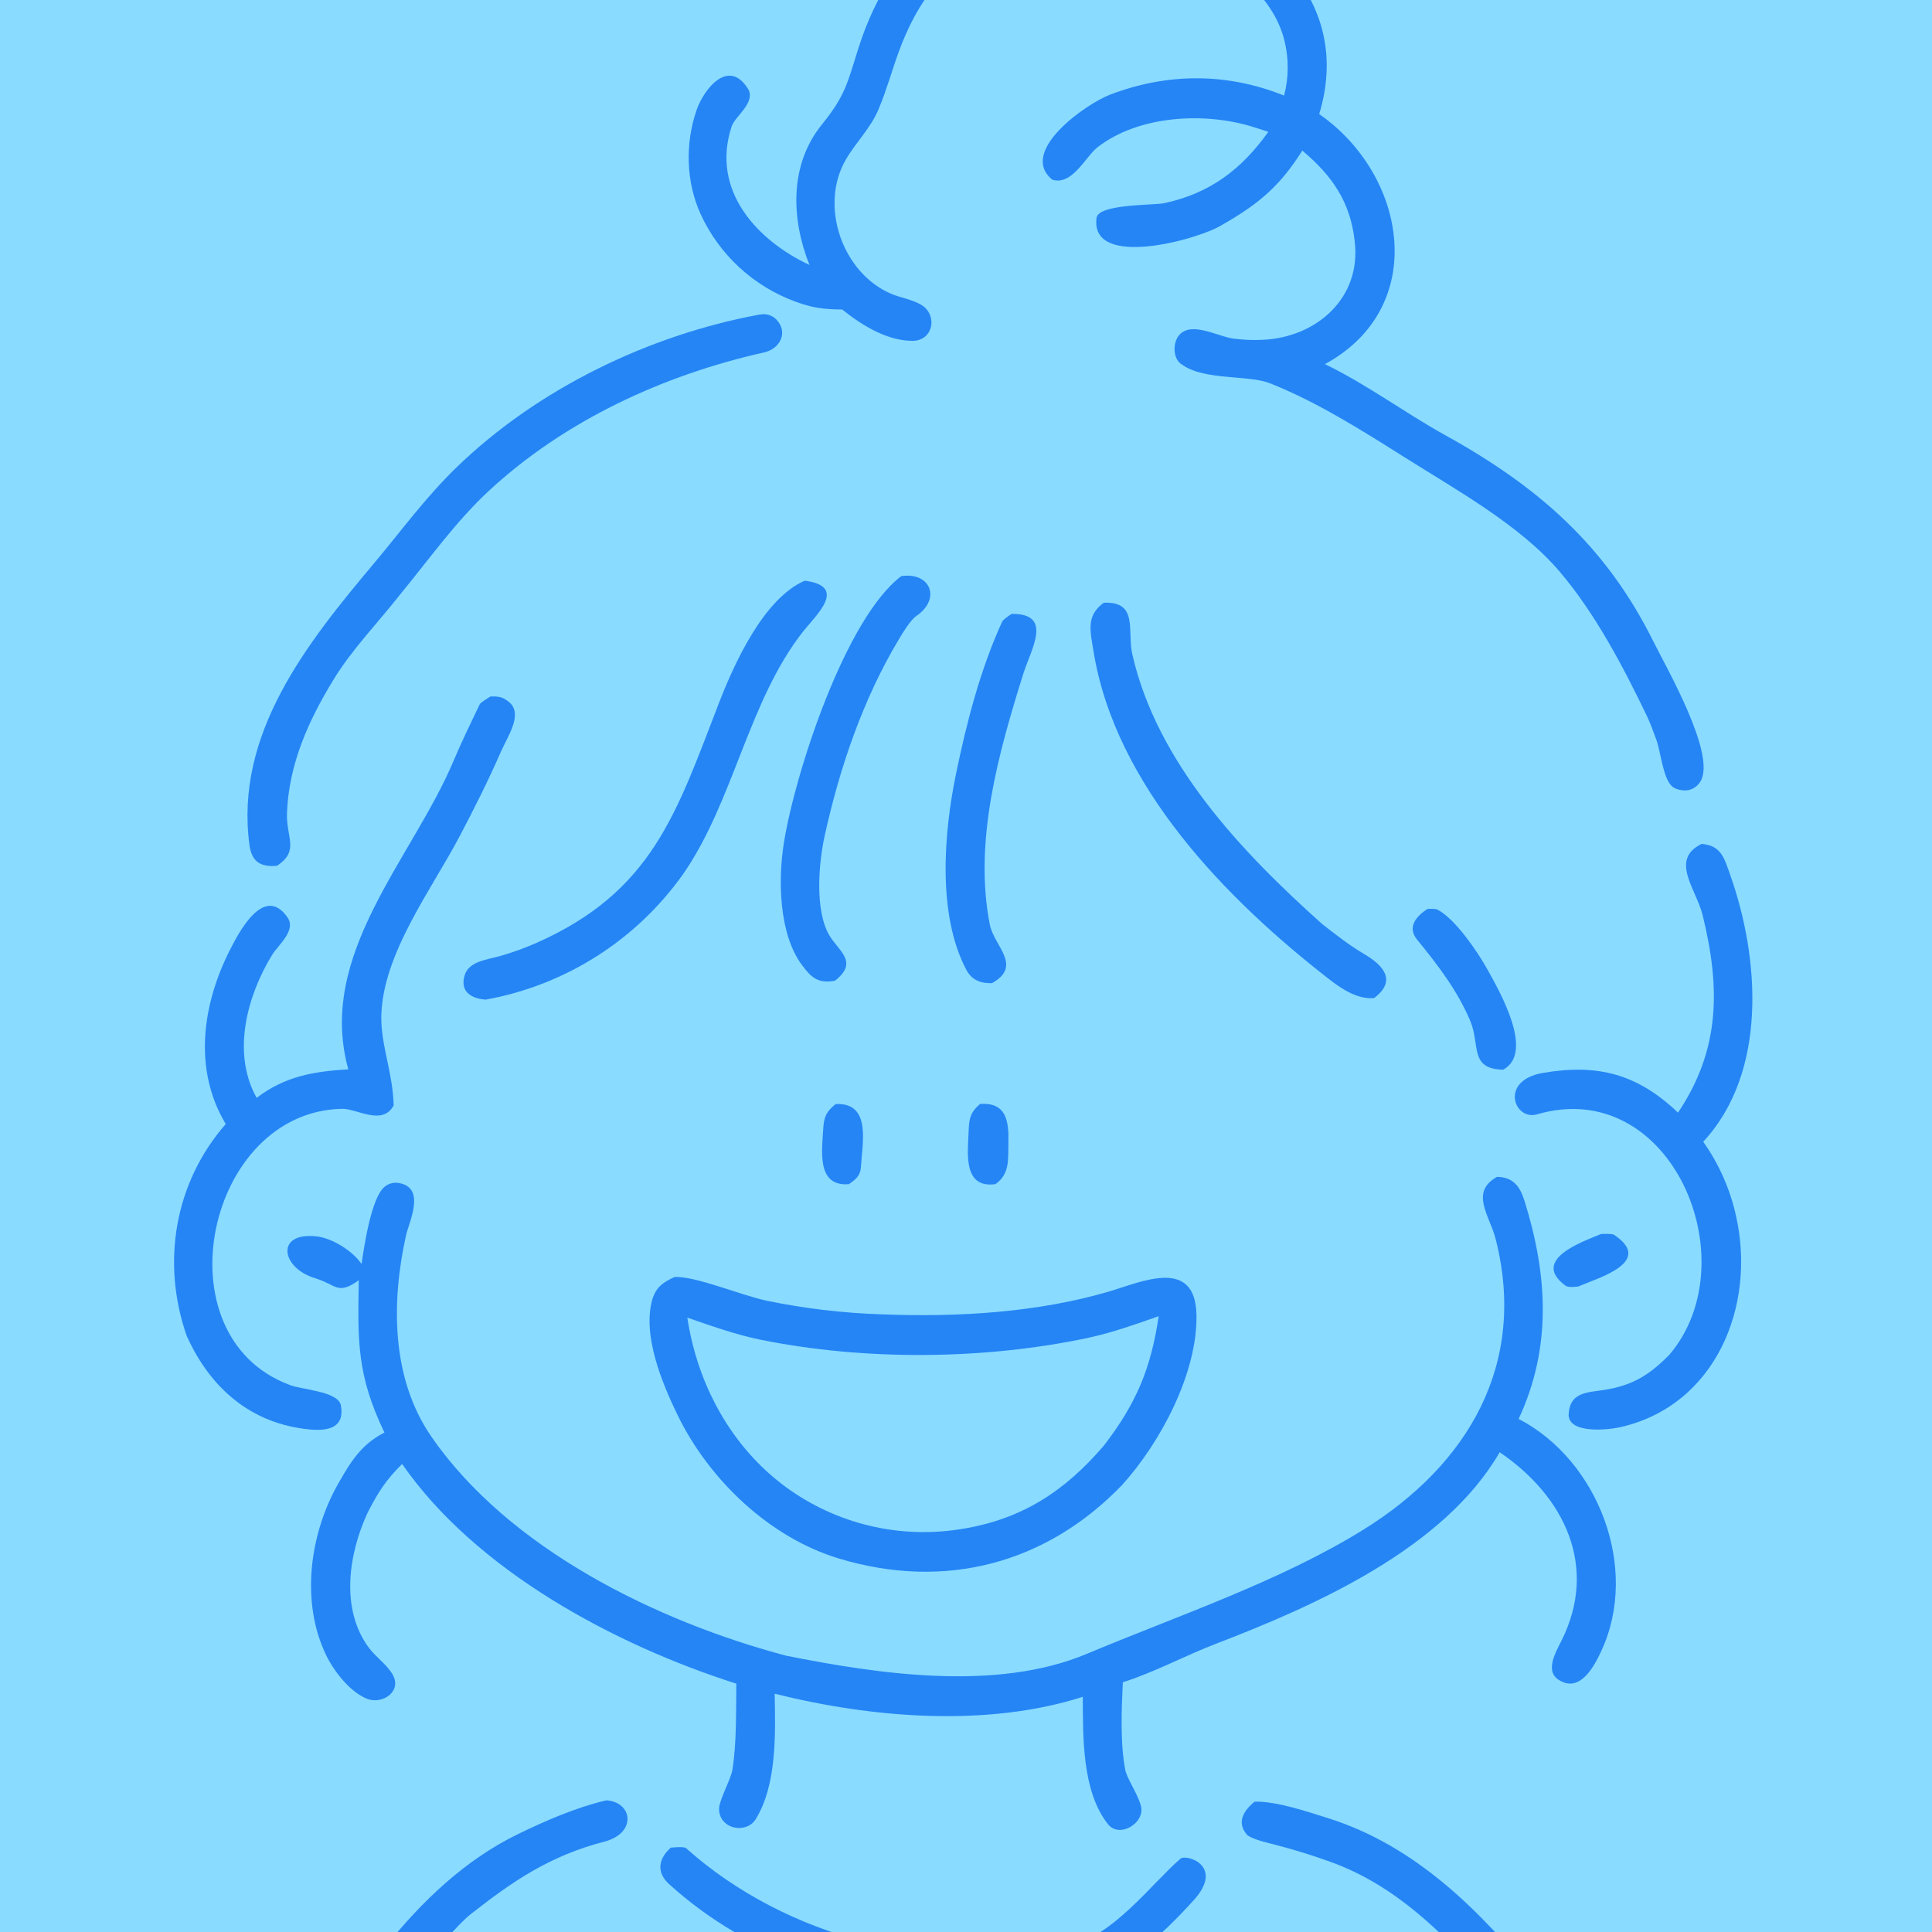
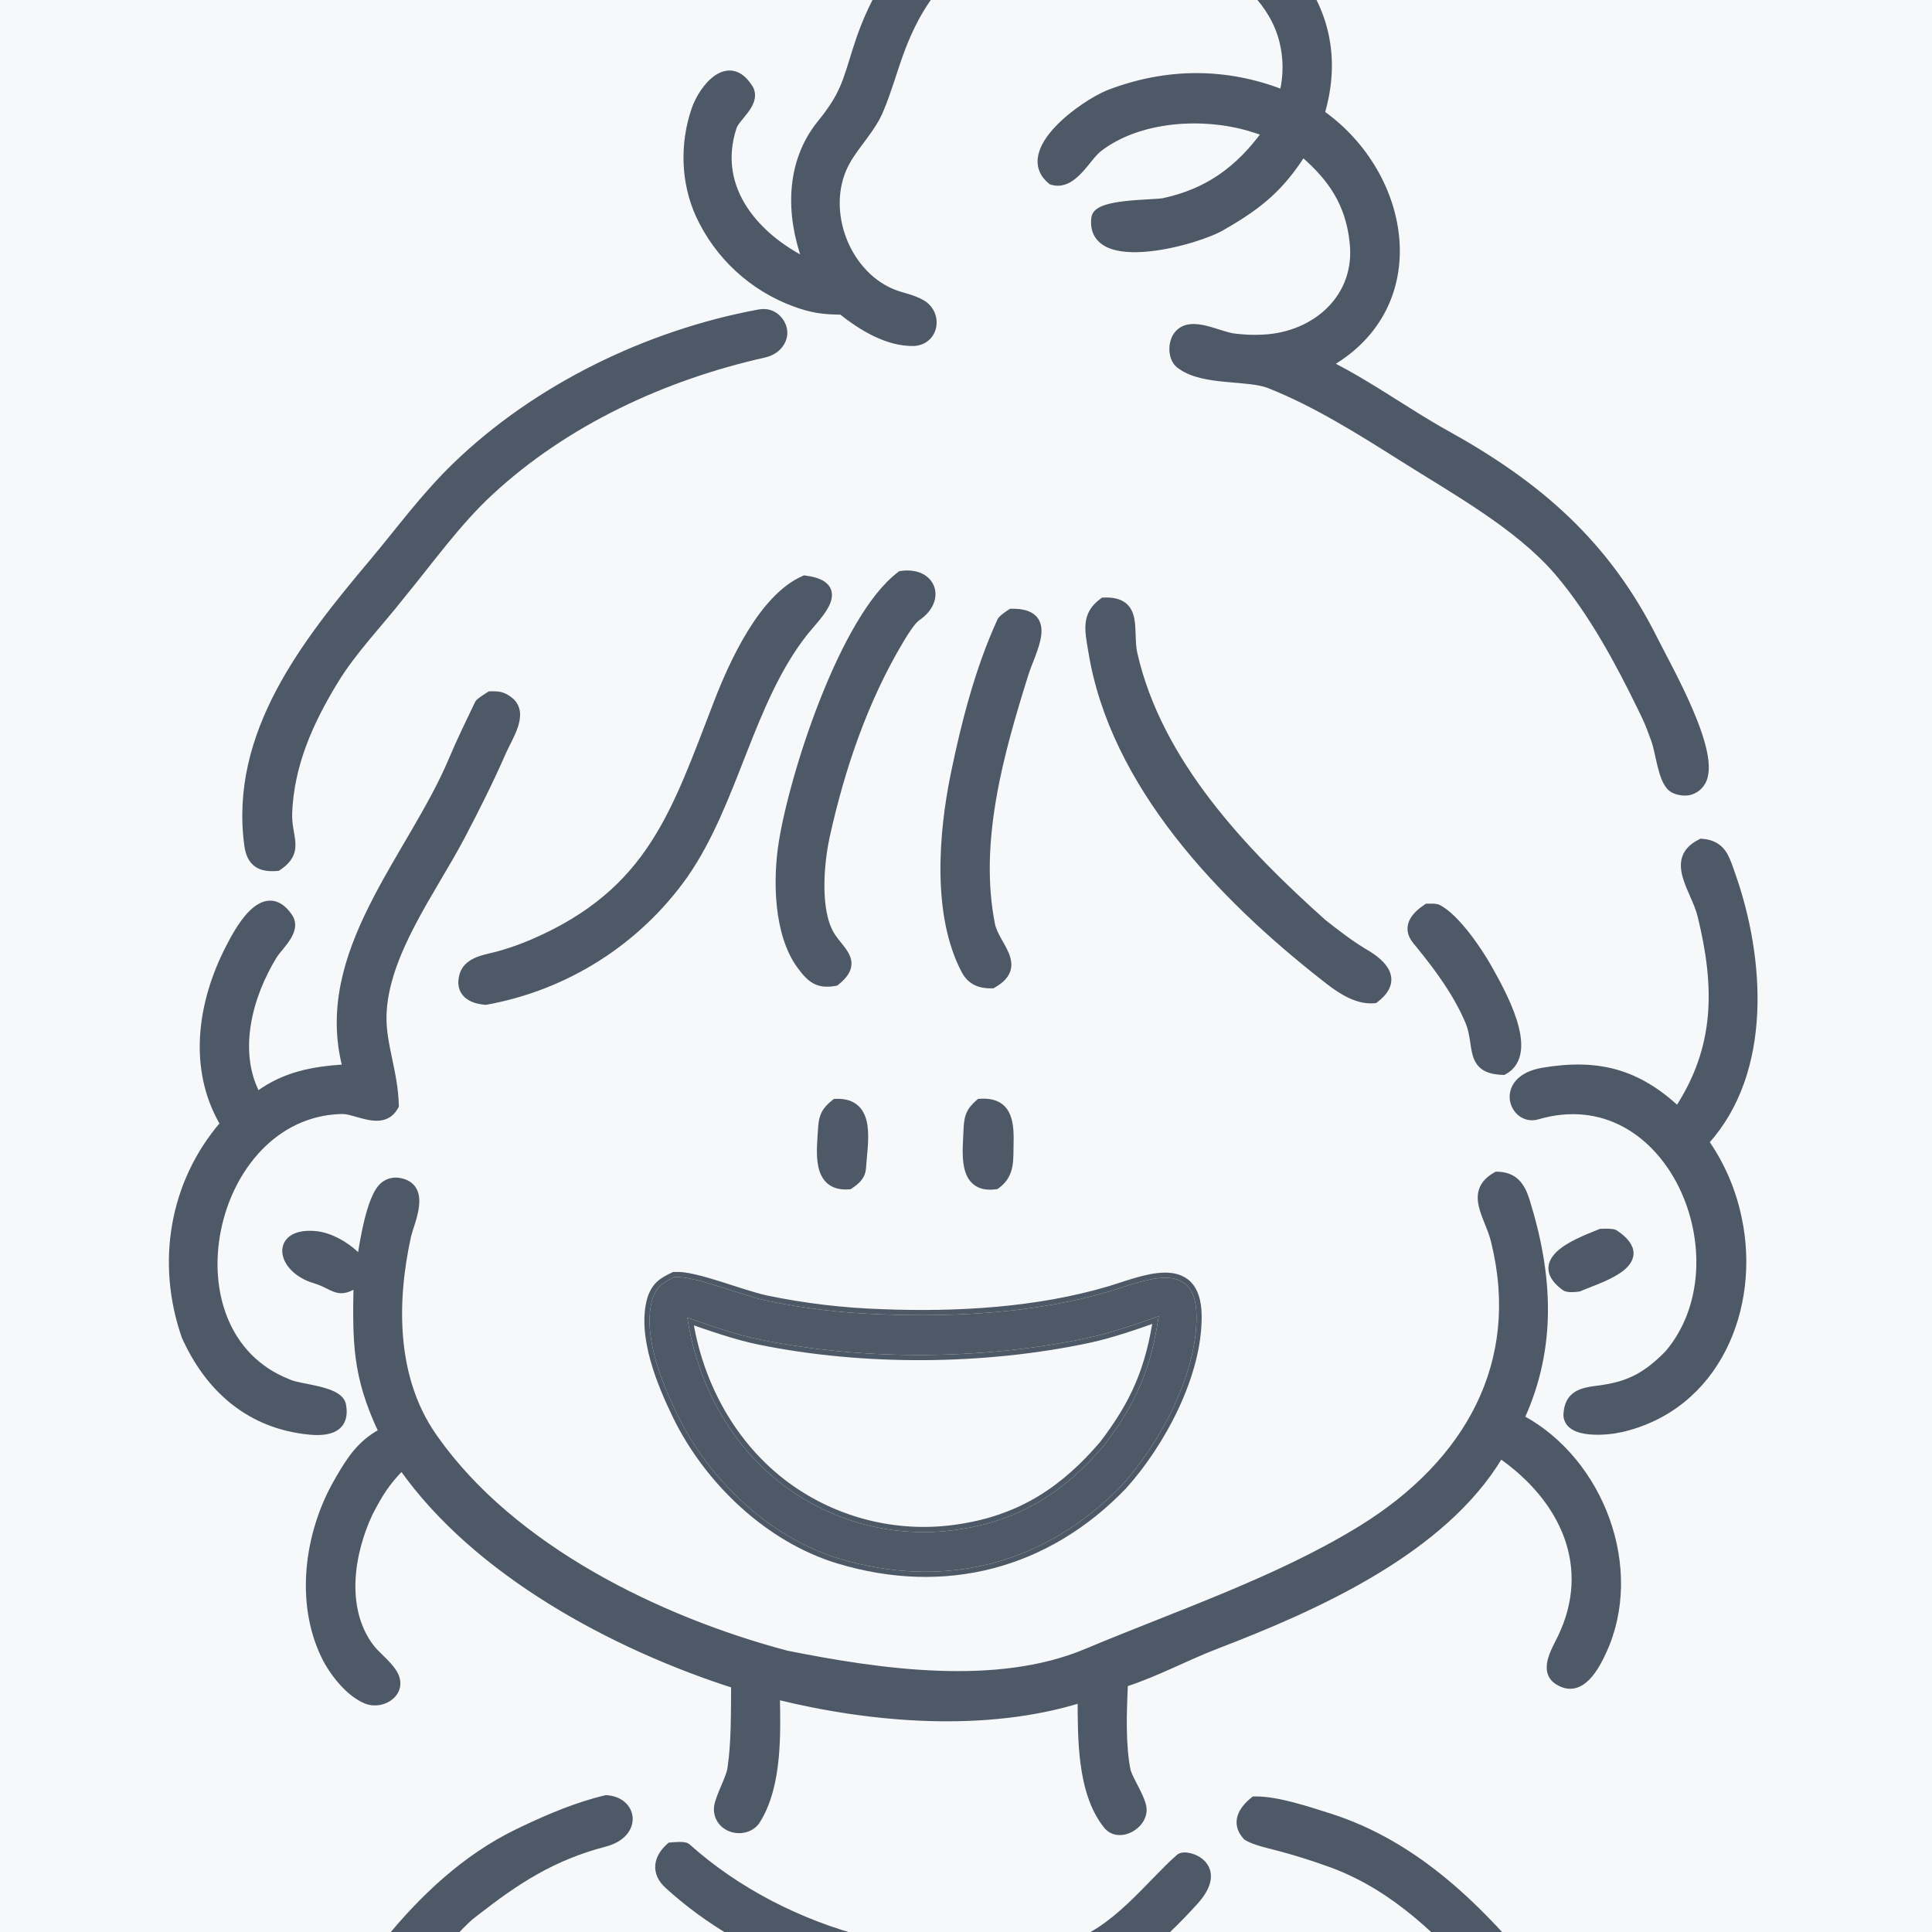
<svg xmlns="http://www.w3.org/2000/svg" width="746" height="746" viewBox="0 0 746 746" fill="none">
  <g clip-path="url(#clip0_689_387)">
-     <rect width="1254" height="1254" transform="translate(-254 -254)" fill="#89DBFF" />
-     <path d="M260.437 493.103C268.454 492.65 285.695 499.998 295.842 502.202C310.527 505.245 325.446 507.021 340.434 507.505C369.449 508.656 400.738 506.874 428.665 498.559C440.905 494.916 461.698 485.309 461.992 507.946C462.286 530.43 448.044 557.034 433.294 573.377C403.964 603.851 364.875 614.144 323.951 601.794C297.09 593.693 273.791 571.362 261.651 546.429C255.753 534.312 247.892 515.569 251.902 501.645C253.501 496.759 256.08 495.142 260.437 493.103ZM447.401 508.221C438.908 511.21 429.203 514.651 420.325 516.543C379.986 525.127 333.652 525.469 293.238 517.216C284.279 515.385 273.868 511.724 265.395 508.766C269.277 534.52 282.293 558.669 303.472 574.221C323.043 588.525 347.553 594.348 371.469 590.362C394.7 586.627 411.238 575.703 426.27 558.142C438.792 541.867 444.431 528.323 447.401 508.221Z" fill="#2585F5" />
-     <path d="M416.988 -45.558C430.226 -45.865 442.386 -44.856 454.908 -40.257C491.756 -26.724 521.955 2.372 509.385 44.052C543.313 67.604 551.989 118.628 511.607 140.595C527.889 148.513 542.786 159.601 557.922 167.972C593.736 187.785 619.967 210.546 638.403 247.659C643.541 258.002 662.896 291.546 656.558 301.793C655.548 303.451 653.907 304.631 652.015 305.064C650.215 305.465 647.245 304.944 645.849 303.832C642.108 300.852 641.324 290.358 639.506 285.489C638.171 281.915 637.558 280.015 636.009 276.666C626.855 257.575 615.889 236.681 602.057 220.515C586.737 202.605 561.896 188.927 542.094 176.412C525.88 166.165 508.019 154.928 490.262 147.959C481.911 144.684 465.17 146.987 456.482 140.836C452.796 138.773 452.716 132.321 455.361 129.332C460.174 123.889 470.369 130.079 476.498 130.78C480.778 131.269 483.497 131.403 487.691 131.207C508.332 130.243 525.739 115.088 523.088 93.159C521.417 77.899 514.332 67.806 502.864 58.146C494.561 71.237 486.907 78.285 471.765 86.904C462.733 92.52 420.833 104.1 423.399 84.166C424.097 78.763 444.664 79.311 449.403 78.49C467.16 74.678 479.314 65.506 489.742 50.904C487.501 50.152 485.248 49.432 482.982 48.745C464.527 43.249 439.643 44.638 423.876 56.786C419.125 60.449 414.086 71.774 406.322 69.381C393.041 58.543 419.229 40.124 428.714 36.519C450.977 28.055 473.853 28.083 495.816 36.902C497.659 29.937 497.702 22.62 495.951 15.633C492.173 0.677 480.233 -9.56 467.515 -17.268C445.895 -30.369 421.727 -33.221 397.364 -27.164C370.888 -20.583 356.176 -4.997 346.988 20.131C344.369 27.297 342.344 34.749 339.399 41.783C336.412 49.287 330.489 54.869 326.537 61.732C316.274 79.554 325.281 105.38 344.023 113.407C347.82 115.034 351.915 115.516 355.601 117.638C361.966 121.304 360.668 131.018 352.948 131.598C342.871 131.865 332.844 125.65 325.188 119.502C318.222 119.467 313.72 118.914 307.06 116.438C290.872 110.492 277.722 98.336 270.524 82.663C264.961 70.409 264.407 55.677 269.004 42.394C271.738 34.495 281.516 21.83 289.117 34.803C291.387 40.038 283.807 44.876 282.499 48.85C274.353 73.59 292.396 92.874 312.573 102.318C305.563 84.786 304.625 63.807 317.361 48.071C326.511 36.765 327.2 32.01 331.503 18.482C344.916 -23.684 373.949 -42.618 416.988 -45.558Z" fill="#2585F5" />
-     <path d="M578.03 454.424C584.264 454.522 586.878 458.025 588.672 463.762C597.624 492.393 599.241 520.339 586.388 547.887C617.151 563.868 633.162 605.541 618.326 637.461C615.571 643.394 610.201 653.595 602.259 648.868C596.185 645.512 600.735 637.938 603.025 633.334C617.046 605.162 604.458 578.018 579.071 560.751C557.5 598.047 507.707 620.047 469.506 634.705C457.547 639.291 445.748 645.733 433.557 649.566C433.055 660.067 432.461 673.623 434.641 684.094C436.19 688.625 439.472 692.966 440.611 697.595C441.982 704.085 432.192 709.835 427.875 704.434C417.649 691.662 418.207 670.194 418.09 655.193C380.985 667.053 336.517 663.343 299.118 653.987C299.415 669.178 300.061 689.243 291.716 702.561C289.211 706.559 282.993 706.92 279.665 703.54C278.197 702.059 277.473 699.995 277.695 697.92C278.057 694.356 282.257 686.91 282.83 683.243C284.455 672.84 284.188 660.685 284.313 650.105C237.367 635.128 183.848 606.521 155.268 565.276C148.816 571.699 146.148 576.01 141.989 584C134.657 599.73 131.286 621.149 142.378 636.175C144.958 639.671 149.001 642.42 151.391 646.21C155.592 652.878 147.88 658.261 141.807 655.989C135.25 653.423 129.008 645.433 125.974 639.187C115.952 618.553 119.568 592.217 130.677 572.734C135.544 564.192 139.556 557.72 148.437 553.146C137.852 530.993 138.096 518.202 138.539 494.322C130.353 500.286 129.853 496.006 121.728 493.575C108.404 489.601 106.223 475.53 122.375 477.423C128.269 478.114 136.126 482.952 139.607 488.064C140.615 481.139 143.356 462.568 148.458 458.288C149.934 457.039 151.876 456.488 153.788 456.763C164.72 458.435 157.932 471.716 156.728 477.196C151.143 502.576 150.925 532.089 166.565 554.732C196.505 598.089 253.541 626.035 303.552 639.316C339.557 646.486 384.91 653.191 419.713 638.575C455.006 623.757 494.016 610.721 526.297 590.748C567.113 565.484 589.756 526.486 577.516 478.421C575.189 469.297 567.419 460.407 578.03 454.424Z" fill="#2585F5" />
-     <path d="M189.333 268.939C192.422 268.882 193.877 268.96 196.422 270.968C202.215 275.54 196.052 284.232 193.468 290.146C188.663 301.145 183.122 312.186 177.491 322.88C166.628 343.507 147.751 368.328 147.238 392.263C146.997 403.48 151.687 414.061 151.997 426.834C147.658 434.879 137.901 428.034 132.025 428.144C79.728 429.197 61.321 515.655 111.58 534.661C115.745 536.571 130.108 537.061 131.57 542.382C133.39 551.444 126.431 552.601 119.677 551.964C96.917 549.815 81.144 535.995 72.052 515.722C62.246 487.446 67.371 456.677 87.167 434.016C74.47 412.928 78.1 387.493 89.069 366.246C91.936 360.693 101.885 341.005 111.032 354.272C114.489 359.284 107.458 364.795 104.993 368.836C95.499 384.407 89.603 406.003 98.674 423.123L99.1 423.913C110.045 415.58 121.03 413.718 134.495 412.898C122.162 368.555 159.224 331.572 175.18 293.69C178.231 286.448 181.839 279.015 185.237 271.937C185.527 271.334 188.609 269.398 189.333 268.939Z" fill="#2585F5" />
-     <path d="M657.03 325.865C664.629 326.472 665.767 331.305 668.076 337.814C679.477 369.969 682.612 413.982 657.661 440.856C663.784 449.508 668.1 459.298 670.36 469.652C678.142 504.358 662.424 542.835 625.459 551.113C620.843 552.148 605.909 553.685 605.682 546.368C605.976 538.935 610.636 537.826 617.016 537.03C629.145 535.524 635.991 531.82 644.527 523.186C675.466 486.987 645.304 415.108 593.448 430.287C584.741 432.835 578.741 417.172 595.824 414.269C617.065 410.669 632.287 414.735 647.931 429.62C664.316 405.195 664.292 381.309 657.434 353.36C654.954 343.259 644.594 331.966 657.03 325.865Z" fill="#2585F5" />
-     <path d="M292.942 121.526C293.572 121.435 293.977 121.357 294.582 121.325C296.528 121.239 298.418 121.989 299.775 123.385C304.427 128.18 301.335 134.667 295.06 136.072C256.146 144.787 217.95 162.394 188.563 189.713C175.972 201.418 165.607 216.044 154.7 229.297C146.133 240.263 135.845 250.75 128.639 262.659C119 278.442 111.571 295.074 110.821 313.78C110.429 323.566 115.795 328.372 106.974 334.302C100.647 334.854 97.201 332.809 96.321 326.266C90.552 283.371 118.532 248.322 144.339 217.607C155.019 204.896 164.203 192.163 176.345 180.404C207.557 150.174 250.419 129.42 292.942 121.526Z" fill="#2585F5" />
-     <path d="M259.035 713.423C260.105 713.325 264.146 712.952 264.888 713.619C303.471 748.135 361.66 763.161 412.151 751.68C429.908 747.639 444.548 727.463 455.79 717.709C458.012 715.781 472.94 720.342 460.988 733.666C433.753 763.681 413.455 772.945 371.971 771.017C330.763 769.1 289.239 755.599 258.329 727.482C253.342 722.945 254.242 717.63 259.035 713.423Z" fill="#2585F5" />
-     <path d="M310.733 224.226C327.516 226.371 315.11 237.528 310.291 243.602C288.965 270.482 283.337 309.408 263.734 337.559C245.647 363.044 218.294 380.427 187.541 385.981C182.312 385.613 177.478 383.127 179.391 376.649C181.031 371.096 188.22 370.569 193.112 369.149C197.73 367.832 202.254 366.216 206.655 364.293C251.884 344.473 261.134 314.051 277.571 271.54C283.531 256.125 294.893 231.108 310.733 224.226Z" fill="#2585F5" />
-     <path d="M426.216 232.73C439.68 232.174 435.167 243.628 437.219 252.651C446.746 294.56 479.413 329 510.567 356.837C515.655 360.803 521.19 365.138 526.75 368.396C533.987 372.639 539.584 378.566 530.589 385.381C524.576 385.956 518.49 382.191 513.695 378.474C473.492 347.326 430.655 303.499 422.223 251.42C420.95 243.563 419.321 237.678 426.216 232.73Z" fill="#2585F5" />
-     <path d="M348.032 222.45C359.444 220.8 363.399 231.365 353.827 237.836C351.603 239.34 348.559 244.368 347.134 246.746C333.2 269.995 324.229 296.4 318.414 322.776C316.137 333.214 314.529 351.46 320.216 361.127C323.918 367.422 331.66 371.39 322.41 378.688C316.017 379.852 313.391 377.654 309.653 372.62C300.636 360.478 300.41 339.416 302.727 325.156C307.125 298.083 326.482 238.674 348.032 222.45Z" fill="#2585F5" />
-     <path d="M484.458 695.66C492.895 695.495 504.737 699.506 512.783 702.04C546.613 712.688 571.509 737.75 593.362 764.563C598.108 770.386 601.041 775.499 593.644 780.862C582.831 781.469 580.792 773.16 574.197 765.659C557.181 746.298 538.769 728.002 513.983 719.007C507.04 716.485 500.09 714.317 492.938 712.456C489.938 711.654 484.378 710.478 481.715 708.702C477.178 703.773 480.264 699.059 484.458 695.66Z" fill="#2585F5" />
-     <path d="M390.61 237.051C406.873 236.818 398.043 250.844 395.178 259.982C385.577 290.615 375.853 324.933 382.215 357.113C383.844 365.352 395.025 372.908 383.023 379.637C378.694 379.717 375.253 378.517 373.092 374.408C361.911 353.167 364.409 321.856 369.093 299.063C373.184 279.167 378.547 258.394 386.967 240.033C387.377 239.184 389.771 237.597 390.61 237.051Z" fill="#2585F5" />
-     <path d="M234.104 695.164C244.257 695.77 246.028 707.808 233.376 711.102C212.345 716.582 198.233 726.177 181.83 739.054C171.587 747.1 146.556 781.628 139.563 784.028C118.712 782.779 143.733 758.042 148.44 752.151C162.706 734.284 179.522 718.101 200.292 708.059C210.962 702.904 222.573 697.87 234.104 695.164Z" fill="#2585F5" />
-     <path d="M551.223 350.933C552.172 350.906 553.96 350.863 554.848 351.141C561.712 354.463 570.634 367.685 574.148 374.004C578.979 382.674 592.701 406.395 580.406 413.045C567.205 412.714 571.662 403.536 567.682 394.131C562.778 382.558 555.142 372.522 547.225 362.885C543.129 357.901 546.962 353.742 551.223 350.933Z" fill="#2585F5" />
-     <path d="M378.443 426.27C388.596 425.566 389.594 432.816 389.373 441.431C389.214 447.744 389.967 453.243 384.383 457.223C371.537 459.004 373.753 444.78 374.041 436.374C374.2 431.628 374.88 429.289 378.443 426.27Z" fill="#2585F5" />
-     <path d="M322.711 426.307C336.558 425.652 332.958 441.382 332.417 450.689C332.226 453.984 330.308 455.508 327.78 457.241C315.15 458.276 317.407 444.119 317.89 435.651C318.149 431.108 319.229 429.044 322.711 426.307Z" fill="#2585F5" />
-     <path d="M618.21 476.479C619.134 476.418 622.551 476.339 623.206 476.773C639.163 487.427 616.287 493.655 609.521 496.722C608.333 496.906 605.511 497.194 604.537 496.477C590.583 486.246 611.897 479.18 618.21 476.479Z" fill="#2585F5" />
+     <rect width="1254" height="1254" transform="translate(-254 -254)" fill="#F7F8FA" />
+     <mask id="path-1-outside-1_689_387" maskUnits="userSpaceOnUse" x="247.807" y="491.083" width="217" height="118" fill="black">
+       <rect fill="white" x="247.807" y="491.083" width="217" height="118" />
+       <path d="M260.438 493.104C268.455 492.651 285.695 499.998 295.842 502.202C310.527 505.246 325.446 507.021 340.434 507.505C369.449 508.656 400.737 506.874 428.665 498.559C440.904 494.916 461.699 485.309 461.993 507.946C462.287 530.429 448.044 557.034 433.293 573.376C403.964 603.851 364.875 614.143 323.951 601.793C297.09 593.692 273.79 571.362 261.651 546.429C255.753 534.311 247.892 515.569 251.902 501.645C253.501 496.759 256.081 495.143 260.438 493.104ZM447.401 508.221C438.908 511.209 429.203 514.65 420.325 516.542C379.986 525.127 333.652 525.47 293.238 517.216C284.279 515.385 273.867 511.723 265.395 508.766C269.277 534.519 282.294 558.669 303.473 574.222C323.044 588.525 347.553 594.348 371.469 590.362C394.7 586.626 411.238 575.703 426.27 558.142C438.792 541.867 444.431 528.323 447.401 508.221Z" />
+     </mask>
+     <path d="M260.438 493.104C268.455 492.651 285.695 499.998 295.842 502.202C310.527 505.246 325.446 507.021 340.434 507.505C369.449 508.656 400.737 506.874 428.665 498.559C440.904 494.916 461.699 485.309 461.993 507.946C462.287 530.429 448.044 557.034 433.293 573.376C403.964 603.851 364.875 614.143 323.951 601.793C297.09 593.692 273.79 571.362 261.651 546.429C255.753 534.311 247.892 515.569 251.902 501.645C253.501 496.759 256.081 495.143 260.438 493.104ZM447.401 508.221C438.908 511.209 429.203 514.65 420.325 516.542C379.986 525.127 333.652 525.47 293.238 517.216C284.279 515.385 273.867 511.723 265.395 508.766C269.277 534.519 282.294 558.669 303.473 574.222C323.044 588.525 347.553 594.348 371.469 590.362C394.7 586.626 411.238 575.703 426.27 558.142C438.792 541.867 444.431 528.323 447.401 508.221Z" fill="#4E5968" />
+     <path d="M260.438 493.104L260.325 491.107L259.94 491.129L259.59 491.292L260.438 493.104ZM295.842 502.202L295.418 504.157L295.427 504.159L295.436 504.161L295.842 502.202ZM340.434 507.505L340.513 505.507L340.506 505.506L340.499 505.506L340.434 507.505ZM428.665 498.559L428.094 496.642L428.094 496.642L428.665 498.559ZM461.993 507.946L459.993 507.972V507.972L461.993 507.946ZM433.293 573.376L434.734 574.763L434.757 574.74L434.778 574.716L433.293 573.376ZM323.951 601.793L324.529 599.879L324.528 599.878L323.951 601.793ZM261.651 546.429L259.853 547.304L259.853 547.304L261.651 546.429ZM251.902 501.645L250.001 501.023L249.99 501.057L249.98 501.091L251.902 501.645ZM447.401 508.221L449.379 508.513L449.864 505.234L446.737 506.334L447.401 508.221ZM420.325 516.542L420.741 518.498L420.742 518.498L420.325 516.542ZM293.238 517.216L292.837 519.176L292.838 519.176L293.238 517.216ZM265.395 508.766L266.054 506.878L262.923 505.785L263.417 509.064L265.395 508.766ZM303.473 574.222L302.289 575.834L302.293 575.837L303.473 574.222ZM371.469 590.362L371.152 588.387L371.14 588.389L371.469 590.362ZM426.27 558.142L427.789 559.442L427.823 559.403L427.855 559.361L426.27 558.142ZM260.438 493.104L260.551 495.101C262.268 495.004 264.627 495.326 267.482 495.975C270.305 496.616 273.468 497.542 276.745 498.566C283.21 500.585 290.228 503.03 295.418 504.157L295.842 502.202L296.267 500.248C291.309 499.171 284.634 496.84 277.938 494.748C274.634 493.716 271.35 492.752 268.368 492.074C265.419 491.404 262.617 490.978 260.325 491.107L260.438 493.104ZM295.842 502.202L295.436 504.161C310.233 507.227 325.266 509.017 340.37 509.504L340.434 507.505L340.499 505.506C325.625 505.026 310.82 503.264 296.248 500.244L295.842 502.202ZM340.434 507.505L340.355 509.504C369.484 510.659 401.016 508.878 429.235 500.476L428.665 498.559L428.094 496.642C400.459 504.87 369.414 506.653 340.513 505.507L340.434 507.505ZM428.665 498.559L429.235 500.476C430.796 500.011 432.491 499.452 434.218 498.889C435.958 498.322 437.747 497.746 439.548 497.227C443.177 496.181 446.718 495.41 449.816 495.397C452.9 495.385 455.291 496.121 456.954 497.817C458.635 499.531 459.923 502.581 459.993 507.972L461.993 507.946L463.993 507.92C463.916 501.991 462.494 497.754 459.811 495.017C457.109 492.261 453.482 491.382 449.8 491.397C446.134 491.412 442.162 492.311 438.441 493.383C436.567 493.924 434.721 494.519 432.979 495.086C431.225 495.658 429.593 496.196 428.094 496.642L428.665 498.559ZM461.993 507.946L459.993 507.972C460.135 518.811 456.764 530.777 451.472 542.118C446.188 553.444 439.05 564.014 431.809 572.036L433.293 573.376L434.778 574.716C442.288 566.396 449.646 555.493 455.097 543.81C460.541 532.142 464.145 519.564 463.993 507.919L461.993 507.946ZM433.293 573.376L431.852 571.989C403.045 601.921 364.736 612.012 324.529 599.879L323.951 601.793L323.373 603.708C365.014 616.274 404.883 605.78 434.734 574.763L433.293 573.376ZM323.951 601.793L324.528 599.878C298.287 591.964 275.386 570.071 263.449 545.553L261.651 546.429L259.853 547.304C272.195 572.653 295.893 595.42 323.373 603.708L323.951 601.793ZM261.651 546.429L263.449 545.554C260.518 539.532 257.141 531.945 254.988 524.18C252.825 516.376 251.97 508.636 253.824 502.198L251.902 501.645L249.98 501.091C247.824 508.577 248.894 517.171 251.134 525.248C253.384 533.365 256.886 541.209 259.853 547.304L261.651 546.429ZM251.902 501.645L253.803 502.267C254.515 500.09 255.393 498.78 256.485 497.783C257.629 496.737 259.116 495.931 261.286 494.915L260.438 493.104L259.59 491.292C257.403 492.316 255.421 493.337 253.786 494.83C252.099 496.372 250.888 498.313 250.001 501.023L251.902 501.645ZM447.401 508.221L446.737 506.334C438.211 509.334 428.636 512.726 419.908 514.586L420.325 516.542L420.742 518.498C429.771 516.574 439.605 513.084 448.065 510.108L447.401 508.221ZM420.325 516.542L419.908 514.586C379.834 523.114 333.778 523.454 293.638 515.257L293.238 517.216L292.838 519.176C333.526 527.485 380.138 527.139 420.741 518.498L420.325 516.542ZM293.238 517.216L293.638 515.257C284.839 513.458 274.565 509.848 266.054 506.878L265.395 508.766L264.736 510.654C273.17 513.598 283.72 517.312 292.837 519.176L293.238 517.216ZM265.395 508.766L263.417 509.064C267.367 535.269 280.624 559.925 302.289 575.834L303.473 574.222L304.657 572.61C283.963 557.414 271.187 533.77 267.373 508.468L265.395 508.766ZM303.473 574.222L302.293 575.837C322.298 590.457 347.351 596.409 371.798 592.334L371.469 590.362L371.14 588.389C347.756 592.286 323.79 586.593 304.653 572.607L303.473 574.222ZM371.469 590.362L371.787 592.336C395.573 588.512 412.512 577.289 427.789 559.442L426.27 558.142L424.751 556.841C409.963 574.116 393.827 584.741 371.152 588.387L371.469 590.362ZM426.27 558.142L427.855 559.361C440.588 542.811 446.361 528.947 449.379 508.513L447.401 508.221L445.422 507.929C442.502 527.699 436.995 540.922 424.685 556.922L426.27 558.142Z" fill="#4E5968" mask="url(#path-1-outside-1_689_387)" />
+     <path d="M416.965 -46.558C430.27 -46.867 442.569 -45.853 455.253 -41.196C473.794 -34.386 490.744 -23.635 501.48 -9.256C512.127 5.004 516.623 22.788 510.546 43.646C527.4 55.605 537.99 74.296 539.36 92.844C540.711 111.143 533.077 129.269 513.743 140.537C521.323 144.344 528.602 148.791 535.726 153.267C543.395 158.086 550.87 162.929 558.406 167.096C594.342 186.977 620.748 209.869 639.299 247.214C641.835 252.319 648.001 263.378 652.703 274.369C655.058 279.872 657.072 285.418 658.096 290.26C659.104 295.029 659.213 299.393 657.411 302.312L657.412 302.313C656.261 304.202 654.393 305.545 652.239 306.039L652.232 306.041C651.159 306.279 649.821 306.234 648.592 305.998C647.373 305.764 646.102 305.313 645.226 304.614C644.097 303.715 643.266 302.319 642.615 300.784C641.956 299.232 641.435 297.428 640.986 295.609C640.537 293.795 640.145 291.9 639.763 290.211C639.375 288.494 638.997 286.986 638.569 285.839C637.225 282.242 636.632 280.394 635.108 277.098L633.371 273.502C624.728 255.735 614.525 236.86 601.94 221.922L601.297 221.166C586.105 203.404 561.458 189.833 541.56 177.257C525.33 167 507.549 155.818 489.897 148.89V148.889C487.933 148.119 485.425 147.661 482.565 147.322C479.696 146.983 476.605 146.777 473.404 146.471C467.135 145.873 460.534 144.908 455.945 141.68C453.733 140.414 452.711 137.917 452.549 135.498C452.386 133.057 453.07 130.411 454.612 128.669C457.437 125.474 461.753 125.825 465.673 126.78C467.672 127.267 469.719 127.952 471.585 128.538C473.486 129.134 475.187 129.623 476.612 129.786C480.847 130.271 483.512 130.401 487.644 130.208C507.866 129.264 524.658 114.482 522.095 93.279L522.094 93.268C520.5 78.721 513.906 68.973 503.085 59.65C494.922 72.272 487.159 79.286 472.292 87.753C469.922 89.227 465.51 91.034 460.326 92.606C455.122 94.184 449.052 95.552 443.33 96.112C437.644 96.669 432.152 96.445 428.201 94.709C426.204 93.831 424.554 92.546 423.505 90.74C422.454 88.93 422.065 86.699 422.407 84.039V84.038C422.538 83.024 423.132 82.228 423.903 81.62C424.665 81.018 425.662 80.547 426.765 80.169C428.974 79.41 431.849 78.937 434.777 78.615C437.717 78.291 440.779 78.113 443.382 77.965C446.016 77.815 448.106 77.697 449.221 77.506C466.231 73.848 478.006 65.208 488.129 51.423C486.325 50.828 484.512 50.255 482.692 49.702V49.701C464.435 44.266 439.918 45.688 424.487 57.578C423.402 58.414 422.263 59.721 420.994 61.269C419.753 62.784 418.399 64.513 416.955 66.042C414.102 69.063 410.51 71.719 406.027 70.337L405.84 70.28L405.69 70.156C403.911 68.704 402.744 67.084 402.137 65.333C401.53 63.582 401.506 61.767 401.907 59.964C402.702 56.394 405.173 52.803 408.254 49.55C414.234 43.237 422.909 37.792 427.888 35.769L428.359 35.584C450.49 27.17 473.245 27.061 495.121 35.553C496.647 29.082 496.6 22.335 494.981 15.876V15.875C491.301 1.314 479.652 -8.743 466.997 -16.412C445.624 -29.363 421.733 -32.191 397.605 -26.194C384.512 -22.939 374.379 -17.473 366.388 -9.752C358.391 -2.026 352.485 8.008 347.927 20.474C346.624 24.037 345.471 27.667 344.265 31.32C343.064 34.956 341.812 38.603 340.327 42.152C338.784 46.03 336.492 49.388 334.135 52.591C331.757 55.822 329.343 58.863 327.404 62.231C322.442 70.848 322.113 81.452 325.349 90.919C328.585 100.386 335.349 108.604 344.417 112.488C346.248 113.272 348.142 113.777 350.142 114.379C352.113 114.971 354.152 115.65 356.1 116.771C359.664 118.824 361.102 122.592 360.543 125.939C359.979 129.322 357.372 132.268 353.023 132.595L352.998 132.597L352.974 132.598C342.635 132.872 332.48 126.595 324.833 120.498C317.978 120.445 313.396 119.86 306.715 117.376C290.277 111.338 276.924 98.995 269.615 83.081L269.614 83.077C263.939 70.578 263.382 55.58 268.059 42.067C269.467 37.999 272.697 32.639 276.674 29.944C278.686 28.58 281.001 27.828 283.398 28.435C285.634 29.002 287.727 30.697 289.607 33.682L289.98 34.298L290.011 34.349L290.034 34.405C291.413 37.585 289.724 40.539 287.949 42.9C287.073 44.066 285.985 45.321 285.191 46.333C284.335 47.423 283.716 48.351 283.448 49.163C279.482 61.209 281.883 71.899 287.749 80.768C293.189 88.992 301.62 95.657 310.737 100.305C304.498 83.081 304.113 62.851 316.584 47.442C321.119 41.839 323.524 37.901 325.332 33.714C327.16 29.481 328.381 24.997 330.55 18.178C337.309 -3.069 348.031 -18.539 362.549 -29.058C377.058 -39.57 395.274 -45.077 416.92 -46.556L416.965 -46.558Z" fill="#4E5968" stroke="#4E5968" stroke-width="2" />
+     <path d="M578.046 453.424C581.367 453.477 583.839 454.447 585.711 456.26C587.548 458.039 588.712 460.54 589.626 463.463C598.532 491.946 600.248 519.879 587.69 547.445C618.341 563.97 634.175 605.734 619.233 637.882C617.858 640.844 615.764 645.027 612.948 647.866C611.531 649.294 609.869 650.447 607.958 650.888C606.015 651.337 603.928 651.025 601.748 649.727V649.726C600.041 648.775 599.012 647.483 598.54 645.971C598.075 644.485 598.177 642.884 598.531 641.345C599.229 638.307 601.024 635.111 602.129 632.888L602.448 632.24C609.029 618.622 609.289 605.31 604.887 593.297C600.512 581.358 591.506 570.64 579.387 562.186C568.433 580.6 550.699 595.237 531.041 607.074C511.043 619.115 488.978 628.305 469.864 635.639C463.917 637.92 458.014 640.66 452.026 643.332C446.27 645.899 440.448 648.395 434.524 650.305C434.03 660.707 433.52 673.736 435.606 683.824C436.351 685.982 437.503 688.102 438.667 690.347C439.822 692.573 440.98 694.912 441.582 697.356L441.585 697.373L441.589 697.388C442.397 701.211 439.91 704.645 436.864 706.347C433.903 708.002 429.931 708.27 427.34 705.351L427.094 705.059C421.813 698.462 419.362 689.688 418.2 680.779C417.105 672.394 417.138 663.762 417.098 656.549C380.429 667.865 336.93 664.309 300.141 655.269C300.287 662.553 300.456 670.915 299.653 679.075C298.802 687.719 296.855 696.243 292.564 703.091C291.113 705.408 288.613 706.628 286.073 706.815C283.535 707.001 280.85 706.167 278.955 704.244C277.276 702.549 276.448 700.191 276.7 697.818C276.803 696.799 277.171 695.569 277.629 694.299C278.093 693.014 278.68 691.611 279.262 690.231C279.849 688.841 280.429 687.475 280.901 686.228C281.377 684.97 281.715 683.897 281.841 683.088C283.415 673.015 283.2 661.285 283.306 650.831C236.814 635.884 183.917 607.603 155.136 566.832C149.387 572.695 146.826 576.875 142.889 584.437C135.614 600.054 132.425 621.008 143.182 635.581H143.183C144.414 637.248 145.998 638.744 147.656 640.368C149.285 641.963 150.973 643.672 152.237 645.677L152.445 646.023C153.442 647.748 153.761 649.454 153.507 651.03C153.238 652.701 152.338 654.128 151.111 655.204C148.682 657.333 144.85 658.195 141.457 656.925L141.45 656.923L141.443 656.92C137.958 655.557 134.634 652.791 131.823 649.633C129.002 646.465 126.631 642.829 125.075 639.625C114.873 618.621 118.58 591.931 129.808 572.239L130.714 570.657C135.065 563.119 139.105 557.1 147.124 552.71C142.069 541.961 139.552 533.349 138.361 524.515C137.209 515.969 137.303 507.239 137.503 496.244C136.141 497.117 134.966 497.697 133.89 498.021C132.368 498.48 131.087 498.422 129.832 498.057C128.641 497.711 127.454 497.077 126.189 496.453C124.892 495.813 123.395 495.117 121.442 494.533V494.534C114.566 492.483 110.222 487.721 110 483.35C109.885 481.094 110.895 479.038 113.072 477.732C115.194 476.459 118.338 475.943 122.491 476.429H122.492C125.629 476.798 129.207 478.252 132.421 480.235C134.881 481.753 137.187 483.618 138.959 485.621C139.505 482.005 140.345 476.872 141.525 471.951C142.255 468.906 143.121 465.914 144.137 463.398C145.138 460.92 146.34 458.762 147.812 457.525L148.136 457.265C149.677 456.098 151.598 455.552 153.519 455.725L153.931 455.774L153.94 455.775C156.902 456.228 158.834 457.507 159.9 459.4C160.934 461.235 161.053 463.474 160.803 465.665C160.551 467.87 159.907 470.172 159.269 472.223C158.697 474.063 158.149 475.649 157.828 476.897L157.705 477.411C152.142 502.685 151.982 531.859 167.388 554.164L168.09 555.17C198.012 597.663 254.267 625.189 303.787 638.343C321.765 641.923 342.027 645.374 362.12 646.116C382.232 646.858 402.11 644.883 419.326 637.653C454.166 623.025 492.365 610.221 524.256 590.826L525.771 589.897C546.058 577.34 561.772 561.405 570.904 542.697C579.886 524.294 582.528 503.152 576.825 479.782L576.547 478.667C575.985 476.464 575.091 474.262 574.195 472.037C573.311 469.842 572.419 467.611 571.945 465.46C571.468 463.297 571.389 461.116 572.218 459.042C573.052 456.959 574.747 455.127 577.54 453.553L577.775 453.42L578.046 453.424Z" fill="#4E5968" stroke="#4E5968" stroke-width="2" />
+     <path d="M189.315 267.939C190.844 267.911 192.107 267.909 193.321 268.208C194.569 268.516 195.697 269.122 197.042 270.184C198.705 271.496 199.532 273.138 199.76 274.937C199.983 276.695 199.628 278.557 199.037 280.364C198.443 282.178 197.585 284.016 196.731 285.741C195.864 287.493 195.018 289.097 194.384 290.547C189.565 301.577 184.012 312.642 178.375 323.346C175.646 328.529 172.416 333.971 169.115 339.565C165.809 345.169 162.427 350.932 159.371 356.793C153.248 368.532 148.49 380.553 148.238 392.284C148.12 397.761 149.206 403.102 150.39 408.761C151.568 414.39 152.839 420.317 152.997 426.81L153.002 427.075L152.876 427.309C151.676 429.535 150.05 430.8 148.163 431.374C146.321 431.934 144.324 431.806 142.404 431.448C140.49 431.092 138.512 430.477 136.748 429.988C134.931 429.486 133.35 429.119 132.045 429.144L131.449 429.16C106.261 429.992 89.089 451.205 84.325 474.867C79.563 498.52 87.305 524.056 111.363 533.505L111.934 533.726L111.966 533.737L111.998 533.752C112.915 534.173 114.474 534.541 116.455 534.944C118.382 535.336 120.652 535.751 122.821 536.27C124.988 536.788 127.144 537.43 128.87 538.309C130.463 539.12 131.869 540.227 132.433 541.797L132.535 542.117L132.543 542.15L132.55 542.185C133.029 544.567 132.953 546.537 132.369 548.135C131.777 549.753 130.694 550.903 129.333 551.679C126.688 553.186 122.985 553.281 119.583 552.96C96.396 550.77 80.348 536.664 71.139 516.131L71.122 516.091L71.107 516.05C61.269 487.682 66.288 456.801 85.942 433.906C73.443 412.536 77.229 387.001 88.18 365.787C89.596 363.045 92.868 356.581 96.991 352.491C99.046 350.452 101.468 348.844 104.115 348.766C106.842 348.685 109.459 350.229 111.855 353.704C113.952 356.745 112.752 359.882 111.071 362.464C110.219 363.772 109.182 365.039 108.237 366.193C107.271 367.373 106.42 368.418 105.847 369.356C96.466 384.741 90.79 405.8 99.435 422.417C109.97 414.744 120.602 412.819 133.213 411.978C127.491 389.915 133.745 369.687 143.333 350.425C148.211 340.626 153.977 331.028 159.493 321.559C165.018 312.072 170.297 302.707 174.258 293.302C177.32 286.032 180.941 278.574 184.335 271.504H184.336C184.453 271.262 184.641 271.063 184.765 270.941C184.912 270.797 185.088 270.646 185.272 270.499C185.641 270.203 186.1 269.873 186.556 269.56C187.471 268.93 188.439 268.322 188.798 268.095L189.035 267.944L189.315 267.939Z" fill="#4E5968" stroke="#4E5968" stroke-width="2" />
+     <path d="M657.109 324.868C661.162 325.192 663.63 326.675 665.345 329.038C666.57 330.724 667.393 332.85 668.201 335.142L669.018 337.48C674.753 353.655 678.416 372.828 677.499 391.365C676.594 409.634 671.233 427.355 658.938 440.94C664.893 449.536 669.105 459.213 671.336 469.434L671.515 470.256C678.948 505.101 663.057 543.717 625.677 552.088L625.678 552.089C623.298 552.623 618.302 553.281 613.833 552.868C611.605 552.663 609.405 552.182 607.719 551.208C605.985 550.207 604.752 548.648 604.682 546.399L604.681 546.364L604.682 546.328C604.839 542.374 606.185 539.898 608.519 538.373C610.741 536.922 613.732 536.433 616.892 536.038L617.999 535.892C623.454 535.131 627.761 533.884 631.664 531.891C635.822 529.767 639.575 526.767 643.791 522.506C658.914 504.783 659.158 478.234 649.138 457.912C639.135 437.623 619.066 423.831 593.729 431.247C588.657 432.731 584.48 428.877 583.971 424.436C583.712 422.17 584.383 419.729 586.288 417.675C588.183 415.632 591.237 414.034 595.656 413.283H595.657C606.377 411.466 615.653 411.572 624.254 414.052C632.543 416.443 640.133 421.019 647.75 428.079C663.267 404.318 663.191 381.021 656.463 353.599C655.866 351.17 654.79 348.647 653.66 346.062C652.545 343.511 651.371 340.888 650.675 338.38C649.978 335.869 649.717 333.334 650.555 330.98C651.405 328.594 653.317 326.574 656.59 324.968L656.836 324.847L657.109 324.868Z" fill="#4E5968" stroke="#4E5968" stroke-width="2" />
+     <path d="M294.538 120.326C296.768 120.228 298.935 121.087 300.492 122.688L300.493 122.688C303.084 125.36 303.572 128.599 302.441 131.377C301.326 134.114 298.694 136.283 295.278 137.048C256.499 145.732 218.475 163.272 189.245 190.445C176.718 202.09 166.443 216.602 155.472 229.933C151.182 235.422 146.441 240.821 141.929 246.263C137.394 251.733 133.058 257.287 129.495 263.177L129.493 263.181C119.892 278.9 112.561 295.36 111.821 313.819C111.727 316.17 111.977 318.231 112.283 320.121C112.582 321.972 112.958 323.777 113.057 325.427C113.159 327.123 112.982 328.782 112.129 330.43C111.284 332.064 109.823 333.592 107.533 335.132L107.318 335.276L107.061 335.299C103.807 335.583 101.072 335.223 99.023 333.758C96.948 332.274 95.789 329.814 95.33 326.399C89.493 283.001 117.82 247.617 143.574 216.964C154.193 204.325 163.459 191.492 175.649 179.686C207.015 149.307 250.062 128.469 292.76 120.543L292.779 120.539L292.799 120.536C293.39 120.451 293.865 120.361 294.53 120.326H294.538Z" fill="#4E5968" stroke="#4E5968" stroke-width="2" />
+     <path d="M262.066 712.234C262.702 712.223 263.361 712.235 263.925 712.3C264.206 712.332 264.489 712.38 264.747 712.455C264.984 712.524 265.297 712.643 265.554 712.874C303.896 747.173 361.753 762.114 411.928 750.705L412.734 750.51C421.033 748.376 428.702 742.637 435.733 736.104C439.353 732.741 442.773 729.198 446.009 725.867C449.233 722.547 452.286 719.426 455.135 716.954C455.663 716.495 456.412 716.334 457.085 716.296C457.799 716.255 458.617 716.343 459.453 716.543C461.119 716.941 463.002 717.823 464.419 719.268C465.861 720.738 466.808 722.786 466.525 725.389C466.247 727.947 464.795 730.919 461.732 734.334L461.729 734.338C448.068 749.394 436.07 759.332 422.216 765.24C408.358 771.149 392.744 772.984 371.925 772.016C330.543 770.091 288.778 756.531 257.657 728.222C254.99 725.795 253.786 723.046 254.018 720.246C254.247 717.482 255.858 714.881 258.375 712.672L258.62 712.457L258.944 712.428C259.477 712.379 260.788 712.257 262.066 712.234Z" fill="#4E5968" stroke="#4E5968" stroke-width="2" />
+     <path d="M310.86 223.234C315.112 223.777 317.834 224.918 319.211 226.69C320.658 228.551 320.397 230.779 319.534 232.828C318.672 234.878 317.114 237.003 315.528 238.946C314.728 239.925 313.904 240.879 313.139 241.767C312.369 242.661 311.662 243.484 311.074 244.224C300.518 257.53 293.826 273.845 287.297 290.47C280.789 307.044 274.438 323.938 264.555 338.13L264.55 338.138C246.312 363.836 218.73 381.365 187.719 386.965L187.596 386.988L187.471 386.979C184.763 386.788 181.98 386.044 180.115 384.346C179.165 383.482 178.463 382.377 178.148 381.014C177.834 379.659 177.917 378.111 178.432 376.366C179.381 373.153 181.939 371.465 184.674 370.415C186.044 369.889 187.505 369.505 188.9 369.167C190.318 368.824 191.639 368.535 192.833 368.188L192.838 368.187C197.128 366.964 201.336 365.48 205.436 363.73L206.254 363.376C228.694 353.543 242.16 341.109 252.072 325.88C262.02 310.594 268.398 292.489 276.638 271.179C279.626 263.45 283.984 253.277 289.596 244.159C295.188 235.074 302.123 226.876 310.334 223.309L310.587 223.199L310.86 223.234Z" fill="#4E5968" stroke="#4E5968" stroke-width="2" />
+     <path d="M426.174 231.731C429.663 231.587 432.171 232.211 433.93 233.541C435.7 234.88 436.544 236.809 436.976 238.896C437.403 240.961 437.452 243.322 437.527 245.621C437.603 247.963 437.705 250.28 438.194 252.429C447.643 293.993 480.069 328.243 511.21 356.071C515.985 359.792 521.091 363.786 526.226 366.917L527.255 367.532C530.886 369.661 534.365 372.346 535.681 375.543C536.361 377.195 536.461 378.977 535.731 380.818C535.013 382.627 533.526 384.41 531.193 386.178L530.966 386.349L530.684 386.376C527.44 386.687 524.232 385.822 521.264 384.444C518.295 383.064 515.507 381.144 513.083 379.265L511.195 377.794C471.511 346.716 429.6 303.242 421.236 251.58C420.614 247.742 419.849 244.126 420.161 240.888C420.484 237.522 421.956 234.555 425.632 231.917L425.875 231.742L426.174 231.731Z" fill="#4E5968" stroke="#4E5968" stroke-width="2" />
+     <path d="M347.889 221.46C353.892 220.592 358.298 222.921 359.735 226.746C361.168 230.563 359.417 235.264 354.387 238.664C353.448 239.299 352.225 240.784 351 242.536C350.104 243.819 349.261 245.166 348.594 246.261L347.992 247.26C334.13 270.389 325.19 296.684 319.391 322.991L319.39 322.99C318.265 328.15 317.305 335.248 317.329 342.238C317.353 349.262 318.372 356.02 321.078 360.62C321.958 362.117 323.083 363.483 324.201 364.874C325.291 366.231 326.397 367.638 327.078 369.113C327.778 370.629 328.057 372.278 327.435 374.077C326.829 375.831 325.413 377.592 323.029 379.473L322.833 379.627L322.588 379.672C319.254 380.279 316.749 380.034 314.562 378.859C312.426 377.711 310.723 375.738 308.85 373.217C304.19 366.942 301.848 358.438 300.945 349.786C300.04 341.119 300.57 332.199 301.74 324.996C303.953 311.376 309.914 289.684 318.019 269.365C322.073 259.201 326.672 249.357 331.621 241.025C336.559 232.709 341.89 225.823 347.431 221.652L347.635 221.497L347.889 221.46Z" fill="#4E5968" stroke="#4E5968" stroke-width="2" />
+     <path d="M484.439 694.66C488.798 694.575 493.975 695.565 499.018 696.869C504.071 698.176 509.077 699.825 513.083 701.087C547.207 711.827 572.26 737.088 594.138 763.931V763.932C596.493 766.821 598.597 769.753 599.045 772.736C599.276 774.273 599.068 775.812 598.275 777.334C597.49 778.838 596.161 780.272 594.231 781.672L593.993 781.845L593.7 781.861C590.862 782.02 588.544 781.595 586.563 780.71C584.586 779.827 583.005 778.512 581.601 776.976C580.207 775.451 578.958 773.671 577.68 771.86C576.39 770.033 575.055 768.149 573.447 766.319C556.709 747.275 538.744 729.416 514.787 720.371L513.642 719.947C506.727 717.435 499.808 715.277 492.687 713.424L492.68 713.422C491.234 713.035 489.024 712.522 486.918 711.903C484.817 711.286 482.631 710.514 481.16 709.534L481.06 709.468L480.979 709.38C478.487 706.673 478.01 703.888 478.862 701.295C479.679 698.804 481.677 696.626 483.828 694.883L484.095 694.667L484.439 694.66Z" fill="#4E5968" stroke="#4E5968" stroke-width="2" />
+     <path d="M390.596 236.051C394.761 235.992 397.597 236.834 399.297 238.546C401.022 240.285 401.342 242.675 401.061 245.117C400.779 247.56 399.873 250.263 398.896 252.863C397.898 255.514 396.837 258.032 396.132 260.282C386.522 290.943 376.891 325.025 383.196 356.919C383.571 358.814 384.506 360.712 385.592 362.678C386.649 364.592 387.879 366.614 388.659 368.571C389.449 370.552 389.861 372.655 389.135 374.763C388.41 376.868 386.626 378.763 383.513 380.509L383.293 380.632L383.042 380.637C380.789 380.679 378.674 380.39 376.812 379.495C374.929 378.59 373.378 377.1 372.207 374.875C366.514 364.06 364.332 350.745 364.144 337.332C363.955 323.907 365.762 310.306 368.114 298.862C372.21 278.942 377.591 258.081 386.058 239.616L386.062 239.607L386.066 239.597C386.255 239.207 386.602 238.842 386.907 238.556C387.238 238.246 387.633 237.926 388.024 237.63C388.808 237.037 389.641 236.489 390.064 236.213L390.307 236.055L390.596 236.051Z" fill="#4E5968" stroke="#4E5968" stroke-width="2" />
+     <path d="M234.163 694.166C239.642 694.493 243.138 697.972 243.291 702.088C243.44 706.082 240.433 710.09 234.238 711.901L233.628 712.07C213.448 717.329 199.695 726.402 183.975 738.646L182.448 739.841C179.968 741.789 176.538 745.39 172.637 749.801C168.75 754.196 164.453 759.328 160.241 764.304C156.037 769.27 151.916 774.083 148.405 777.806C146.649 779.666 145.032 781.271 143.621 782.492C142.241 783.687 140.96 784.606 139.888 784.974L139.7 785.038L139.503 785.026C136.81 784.865 134.736 784.319 133.239 783.391C131.705 782.44 130.822 781.113 130.511 779.543C130.208 778.016 130.459 776.334 131.018 774.634C131.58 772.925 132.479 771.122 133.56 769.316C135.721 765.706 138.681 761.972 141.371 758.795C144.11 755.561 146.483 752.999 147.658 751.527L149.008 749.852C163.036 732.585 179.555 716.974 199.857 707.159L201.872 706.192C212.004 701.371 222.962 696.752 233.875 694.19L234.018 694.157L234.163 694.166Z" fill="#4E5968" stroke="#4E5968" stroke-width="2" />
+     <path d="M553.089 349.923C553.683 349.941 554.364 349.989 554.918 350.124L555.148 350.188L555.218 350.209L555.283 350.241C558.944 352.012 563.014 356.321 566.542 360.833C570.104 365.387 573.24 370.316 575.021 373.518H575.022C577.424 377.828 582.119 386.019 584.653 393.979C585.918 397.954 586.678 401.971 586.288 405.47C585.893 409.017 584.303 412.075 580.882 413.925L580.648 414.051L580.381 414.045C576.98 413.96 574.559 413.303 572.833 412.091C571.084 410.862 570.181 409.157 569.626 407.272C569.086 405.435 568.842 403.282 568.505 401.164C568.182 399.135 567.764 397.039 566.933 394.94L566.761 394.521C562.219 383.805 555.296 374.397 547.931 365.329L546.452 363.52C545.336 362.161 544.711 360.796 544.531 359.44C544.352 358.081 544.63 356.81 545.191 355.656C546.291 353.393 548.503 351.528 550.673 350.098L550.91 349.94L551.196 349.933C551.67 349.919 552.38 349.901 553.089 349.923Z" fill="#4E5968" stroke="#4E5968" stroke-width="2" />
+     <path d="M378.375 425.273C381.025 425.089 383.174 425.417 384.891 426.226C386.624 427.043 387.846 428.316 388.681 429.886C390.209 432.757 390.456 436.646 390.39 440.654L390.373 441.457C390.296 444.502 390.445 447.624 389.893 450.397C389.321 453.271 387.992 455.878 384.963 458.037L384.763 458.179L384.52 458.213C381.134 458.683 378.569 458.117 376.701 456.694C374.85 455.284 373.848 453.156 373.312 450.844C372.776 448.531 372.681 445.923 372.729 443.41C372.776 440.943 372.973 438.35 373.042 436.339C373.122 433.943 373.334 432.024 374.04 430.296C374.755 428.545 375.939 427.081 377.797 425.507L378.047 425.295L378.375 425.273Z" fill="#4E5968" stroke="#4E5968" stroke-width="2" />
+     <path d="M322.664 425.308C326.318 425.135 328.985 426.042 330.836 427.808C332.662 429.551 333.55 431.996 333.948 434.612C334.347 437.232 334.271 440.14 334.073 442.932C333.973 444.332 333.841 445.72 333.719 447.036C333.595 448.357 333.482 449.604 333.416 450.748C333.308 452.605 332.702 454.01 331.752 455.181C330.83 456.316 329.605 457.202 328.344 458.066L328.126 458.216L327.861 458.238C324.516 458.512 322.004 457.787 320.193 456.259C318.402 454.748 317.441 452.569 316.939 450.218C316.437 447.866 316.373 445.239 316.456 442.709C316.538 440.2 316.774 437.653 316.891 435.594L316.952 434.743C317.119 432.81 317.477 431.247 318.204 429.842C319.035 428.235 320.3 426.93 322.093 425.521L322.344 425.324L322.664 425.308Z" fill="#4E5968" stroke="#4E5968" stroke-width="2" />
+     <path d="M620.834 475.441C621.375 475.454 621.929 475.485 622.402 475.543C622.638 475.572 622.871 475.611 623.083 475.663C623.226 475.699 623.407 475.752 623.584 475.84L623.759 475.94L623.761 475.942C627.816 478.649 629.759 481.298 629.751 483.956C629.744 486.599 627.804 488.733 625.467 490.406C623.085 492.111 620 493.546 617.141 494.733C614.205 495.952 611.623 496.867 609.934 497.633L609.809 497.69L609.674 497.71C609.051 497.807 607.996 497.932 606.955 497.938C606.434 497.941 605.89 497.913 605.393 497.829C604.918 497.749 604.377 497.6 603.946 497.283L603.294 496.789C600.155 494.317 598.745 491.837 598.901 489.354C599.063 486.764 600.915 484.601 603.162 482.864C607.668 479.377 614.772 476.862 617.817 475.56L617.973 475.492L618.144 475.482C618.637 475.449 619.753 475.413 620.834 475.441Z" fill="#4E5968" stroke="#4E5968" stroke-width="2" />
  </g>
  <defs>
    <clipPath id="clip0_689_387">
      <rect width="746" height="746" fill="white" />
    </clipPath>
  </defs>
</svg>
